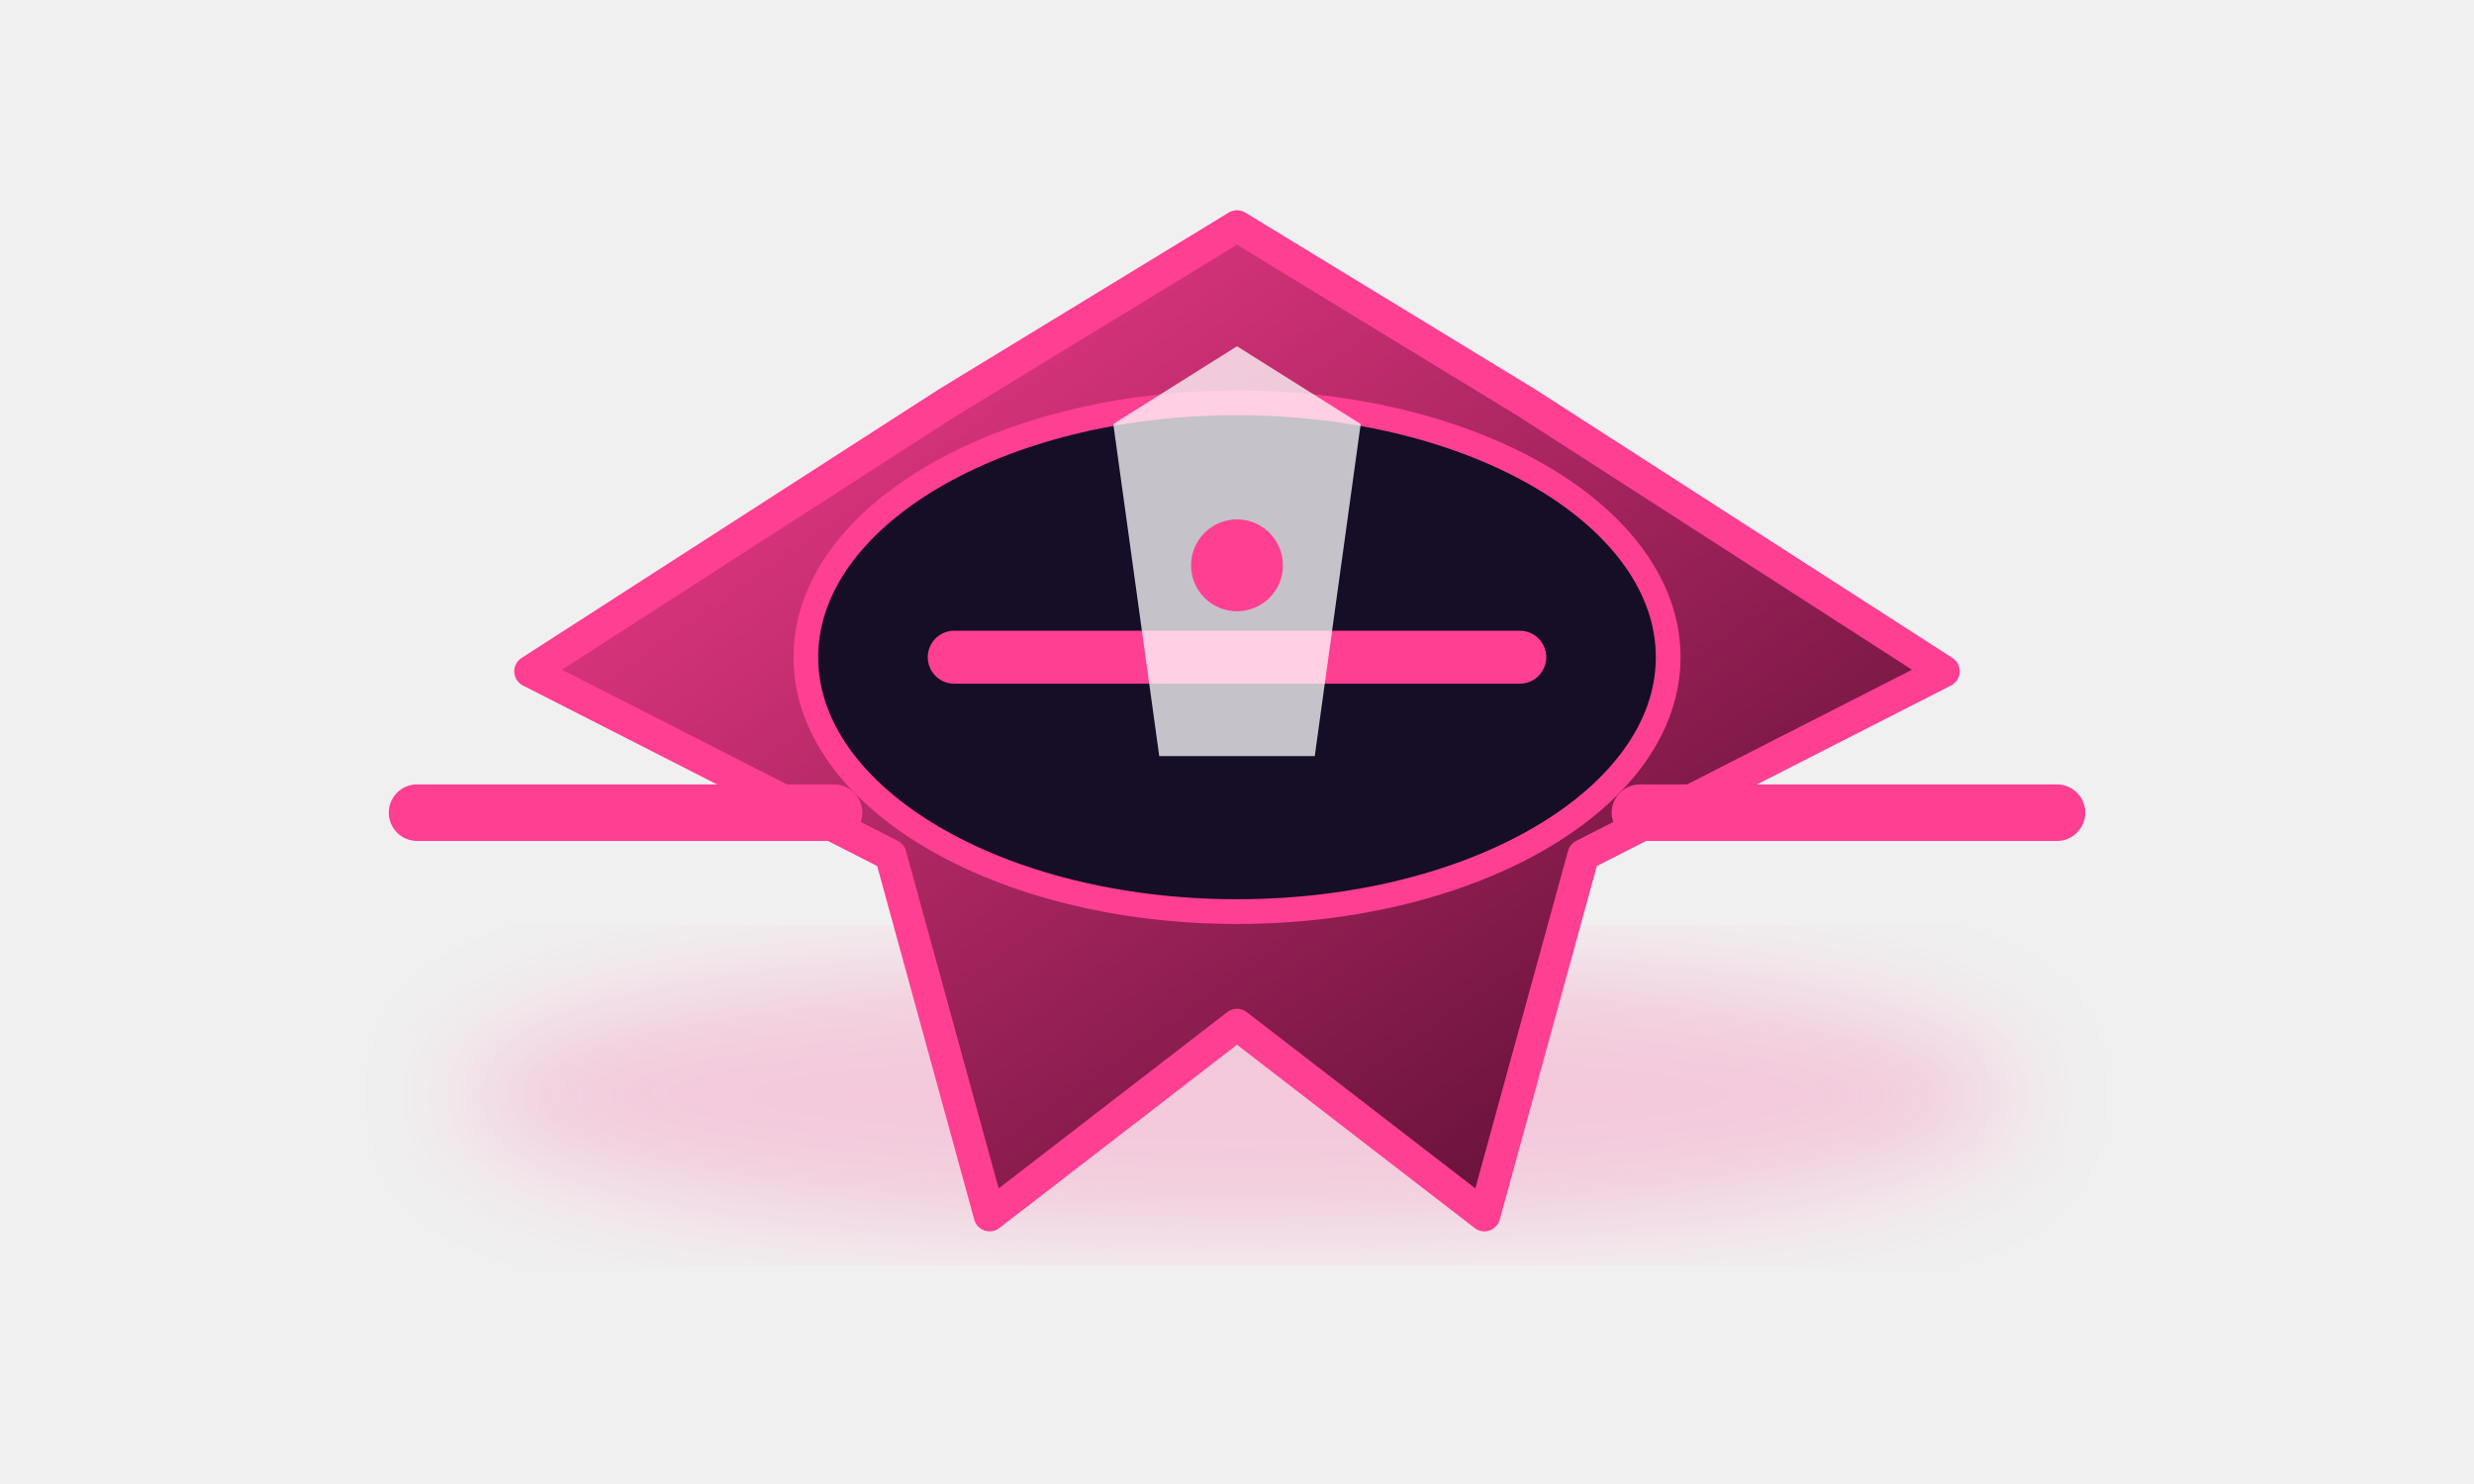
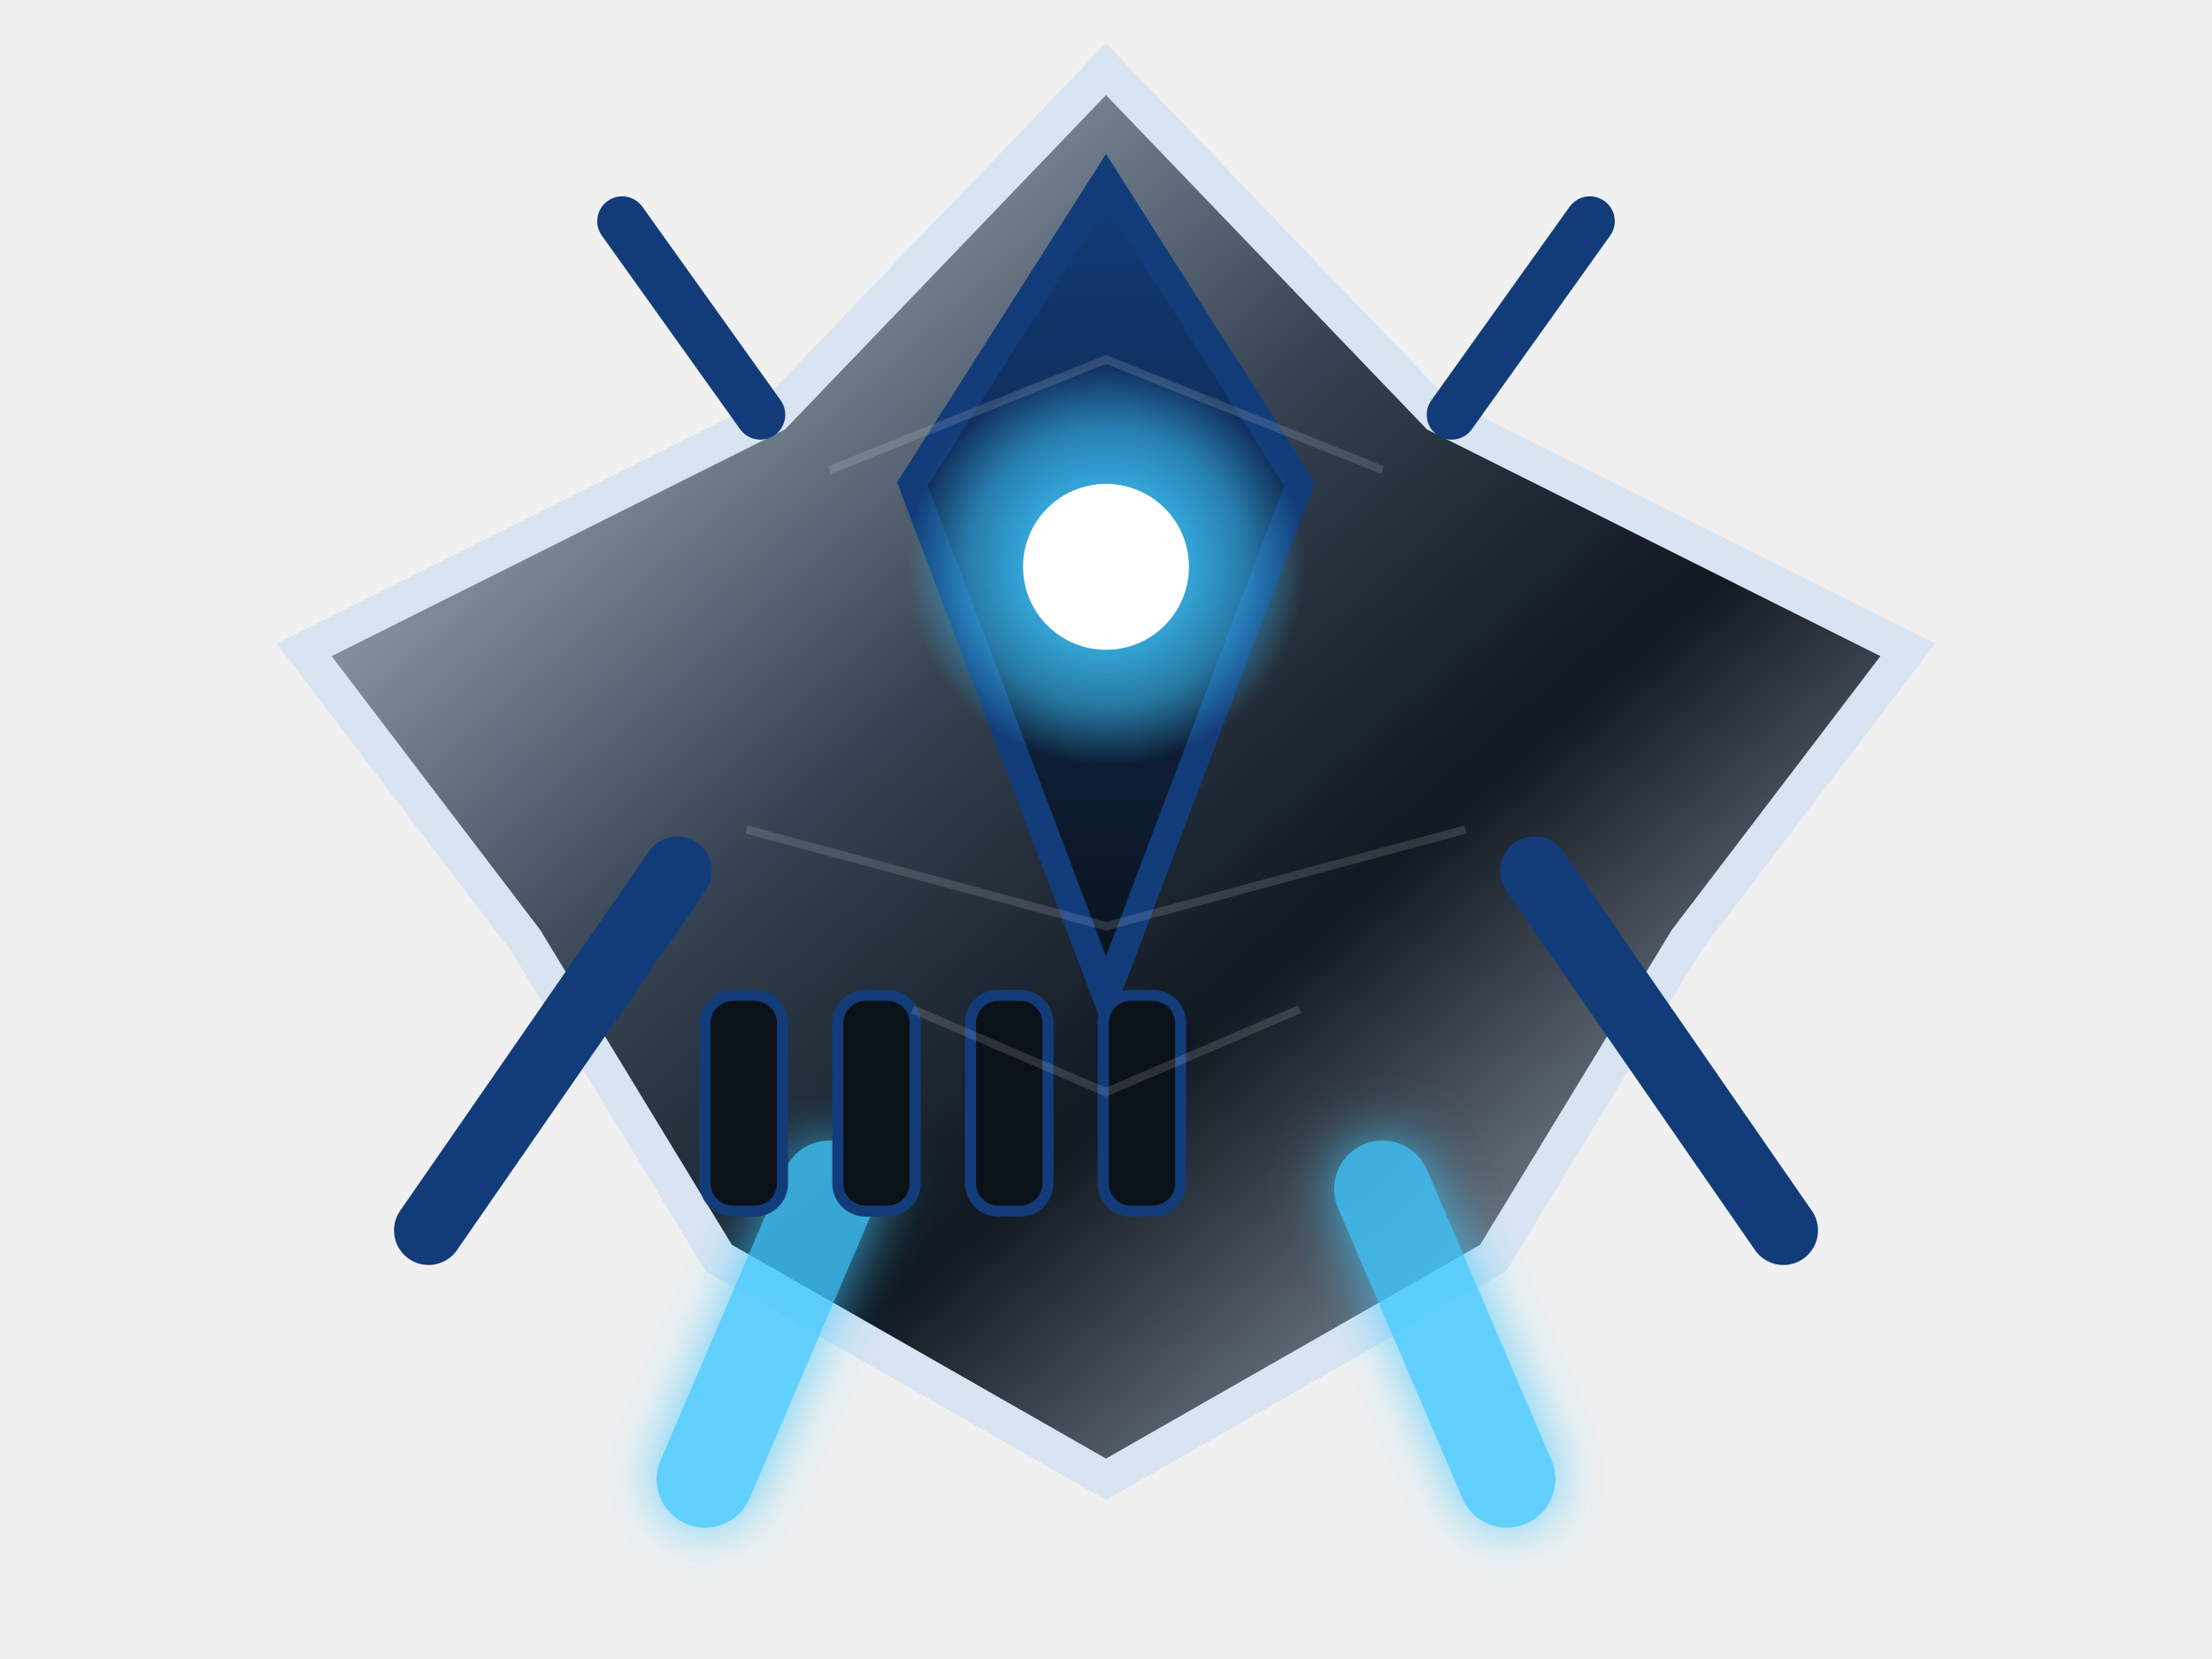
- <svg xmlns="http://www.w3.org/2000/svg" width="700" height="420">
+ <svg xmlns="http://www.w3.org/2000/svg" viewBox="0 0 800 600">
  <defs>
-     <linearGradient id="g" x1="0" y1="0" x2="1" y2="1">
-       <stop stop-color="#ff3f91" />
-       <stop offset="1" stop-color="#4b0a2a" />
+     <filter id="gboss4" x="-80%" y="-80%" width="260%" height="260%">
+       <feGaussianBlur stdDeviation="10" result="b" />
+       <feMerge>
+         <feMergeNode in="b" />
+         <feMergeNode in="SourceGraphic" />
+       </feMerge>
+     </filter>
+     <linearGradient id="gboss4m" x1="0" y1="0" x2="1" y2="1">
+       <stop offset="0" stop-color="#d8e4f2" />
+       <stop offset=".42" stop-color="#344150" />
+       <stop offset=".62" stop-color="#101821" />
+       <stop offset="1" stop-color="#d8e4f2" />
    </linearGradient>
-     <filter id="gl">
-       <feGaussianBlur stdDeviation="15" />
-     </filter>
+     <linearGradient id="gboss4a" x1="0" y1="0" x2="0" y2="1">
+       <stop stop-color="#123c79" />
+       <stop offset="1" stop-color="#0b1119" />
+     </linearGradient>
+     <radialGradient id="gboss4c">
+       <stop stop-color="#ffffff" />
+       <stop offset=".22" stop-color="#3ec8ff" />
+       <stop offset=".7" stop-color="#3ec8ff" stop-opacity=".55" />
+       <stop offset="1" stop-color="#3ec8ff" stop-opacity="0" />
+     </radialGradient>
  </defs>
-   <ellipse cx="350" cy="310" rx="220" ry="40" fill="#ff3f91" opacity=".22" filter="url(#gl)" />
-   <path d="M256 6 L338 56 L456 132 L354 184 L326 286 L256 232 L186 286 L158 184 L56 132 L174 56 Z" transform="translate(94,58)" fill="url(#g)" stroke="#ff3f91" stroke-width="9" stroke-linejoin="round" />
-   <ellipse cx="350" cy="186" rx="122" ry="72" fill="#160d27" stroke="#ff3f91" stroke-width="7" />
-   <path d="M270 186 H430" stroke="#ff3f91" stroke-width="15" stroke-linecap="round" />
-   <path d="M315 120 L350 98 L385 120 L372 214 L328 214 Z" fill="#fff" opacity=".75" />
-   <circle cx="350" cy="160" r="13" fill="#ff3f91" />
-   <path d="M118 230 H236 M464 230 H582" stroke="#ff3f91" stroke-width="16" stroke-linecap="round" />
+   <g>
+     <path d="M400 25 L520 150 L690 235 L610 340 L540 455 L400 535 L260 455 L190 340 L110 235 L280 150 Z" fill="url(#gboss4m)" stroke="#d8e4f2" stroke-width="13" />
+     <path d="M400 65 L470 175 L400 360 L330 175 Z" fill="url(#gboss4a)" stroke="#123c79" stroke-width="10" />
+     <circle cx="400" cy="205" r="72" fill="url(#gboss4c)" opacity=".95" />
+     <circle cx="400" cy="205" r="30" fill="#fff" />
+     <path d="M245 315 L155 445 M555 315 L645 445" stroke="#123c79" stroke-width="25" stroke-linecap="round" />
+     <path d="M300 430 L255 535 M500 430 L545 535" stroke="#3ec8ff" stroke-width="35" stroke-linecap="round" opacity=".8" filter="url(#gboss4)" />
+     <path d="M275 150 L225 80 M525 150 L575 80" stroke="#123c79" stroke-width="18" stroke-linecap="round" />
+     <rect x="255" y="360" width="28" height="78" rx="10" fill="#0b1118" stroke="#123c79" stroke-width="4" />
+     <rect x="303" y="360" width="28" height="78" rx="10" fill="#0b1118" stroke="#123c79" stroke-width="4" />
+     <rect x="351" y="360" width="28" height="78" rx="10" fill="#0b1118" stroke="#123c79" stroke-width="4" />
+     <rect x="399" y="360" width="28" height="78" rx="10" fill="#0b1118" stroke="#123c79" stroke-width="4" />
+     <g opacity=".75" fill="none" stroke="#ffffff" stroke-opacity=".18" stroke-width="3">
+       <path d="M300 170 L400 130 L500 170" />
+       <path d="M270 300 L400 335 L530 300" />
+       <path d="M330 365 L400 395 L470 365" />
+     </g>
+   </g>
</svg>
